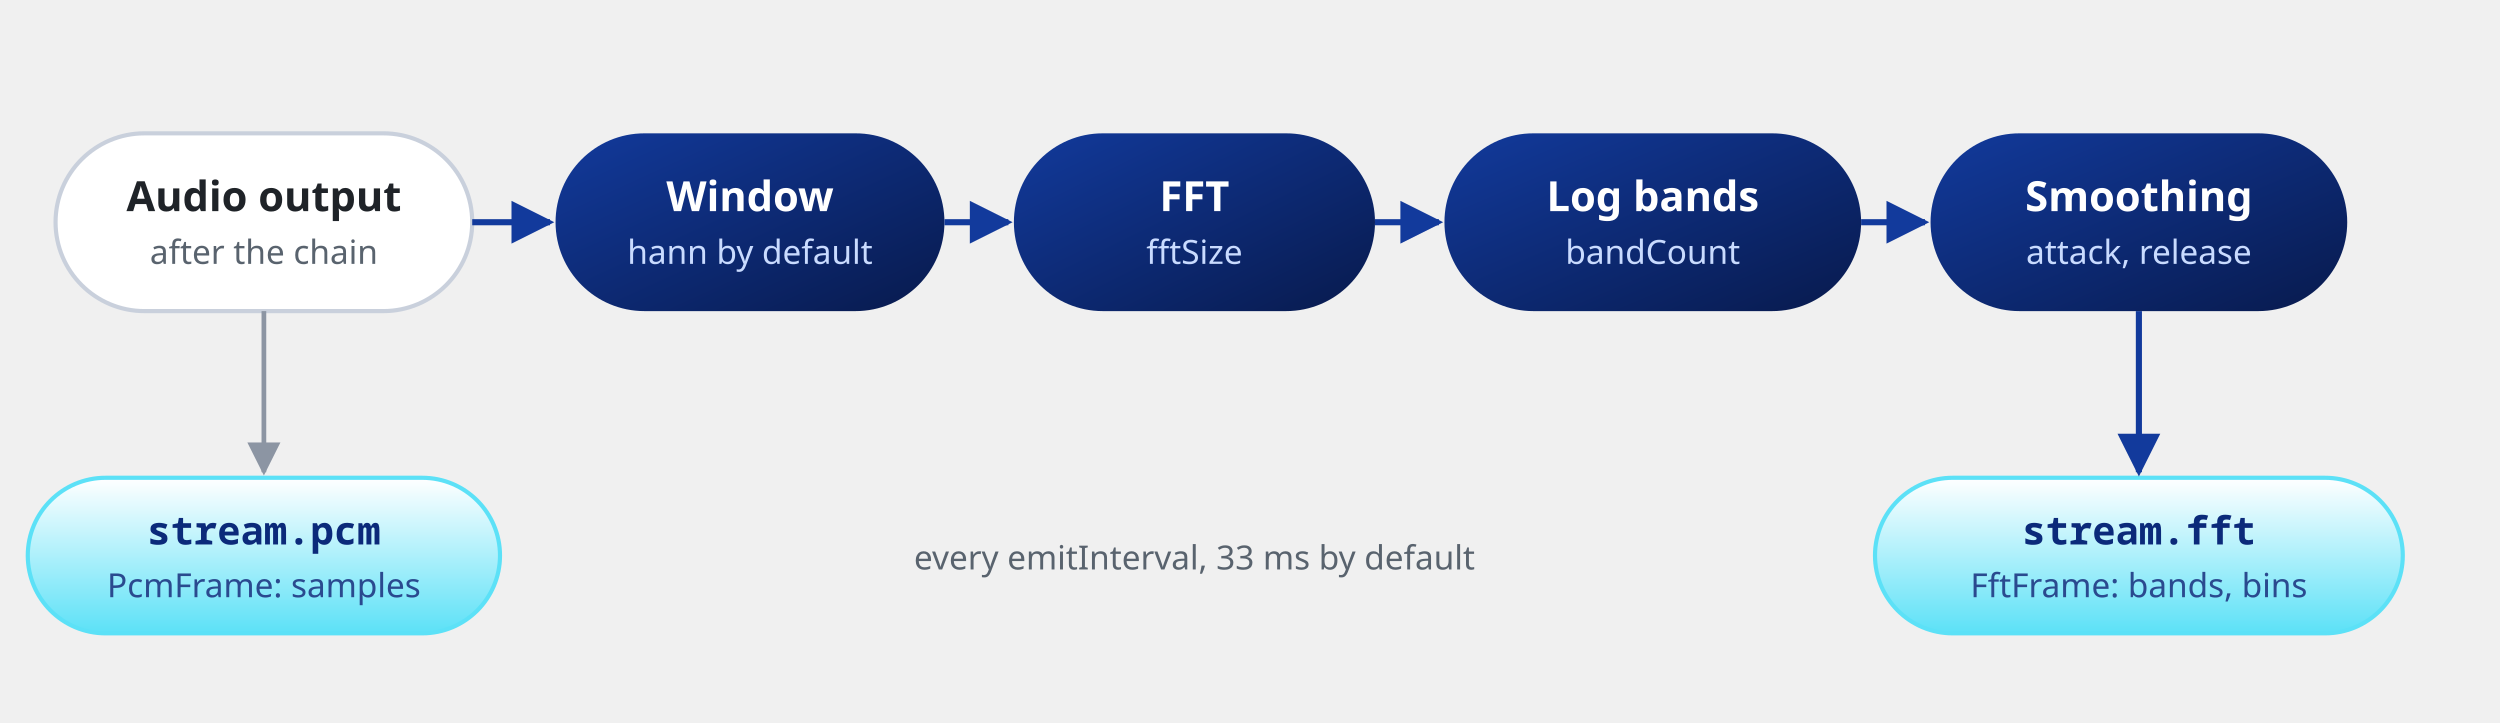
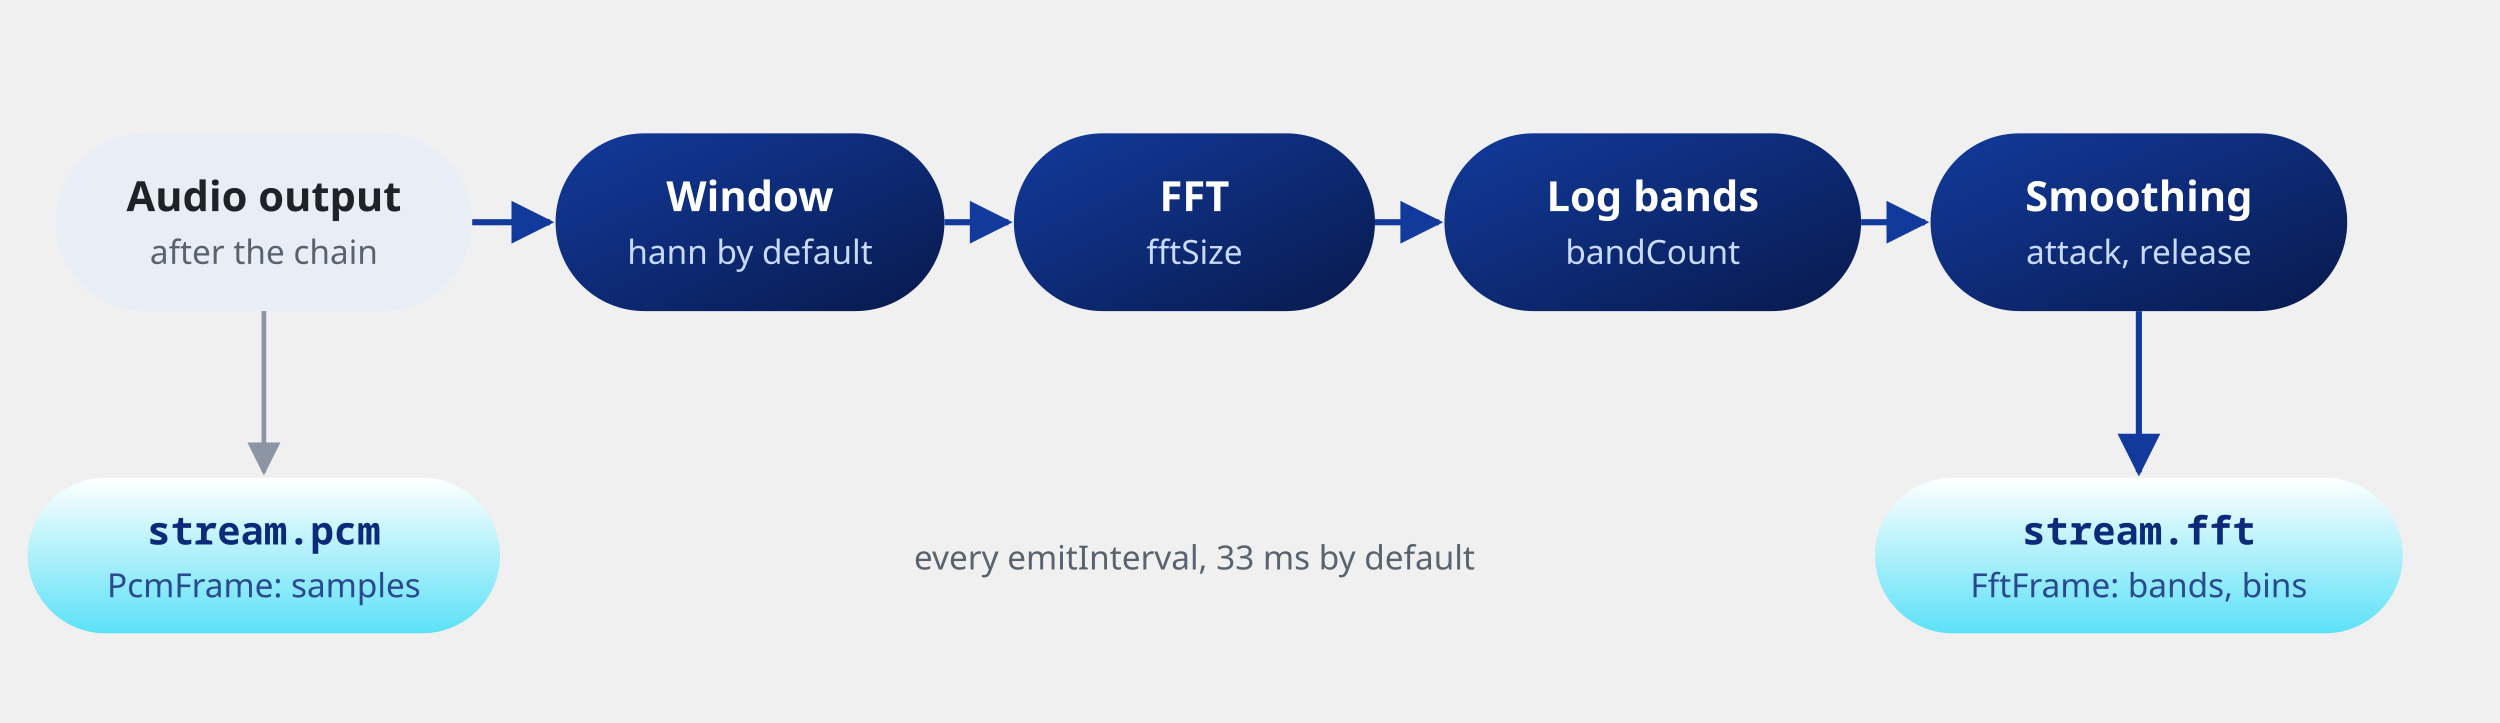
<svg xmlns="http://www.w3.org/2000/svg" viewBox="0 0 900 260" width="900" height="260" role="img" aria-label="Spectrum pipeline">
  <defs>
    <linearGradient id="plate" x1="0" y1="0" x2="1" y2="1">
      <stop offset="0" stop-color="#123A9C" />
      <stop offset="1" stop-color="#081A4D" />
    </linearGradient>
    <linearGradient id="bars" x1="0" y1="1" x2="0" y2="0">
      <stop offset="0" stop-color="#5CE1F7" />
      <stop offset="1" stop-color="#FFFFFF" />
    </linearGradient>
    <marker id="mmain" viewBox="0 0 10 10" refX="9" refY="5" markerWidth="7" markerHeight="7" orient="auto-start-reverse">
      <path d="M0,0 L10,5 L0,10 z" fill="#123A9C" />
    </marker>
    <marker id="msec" viewBox="0 0 10 10" refX="9" refY="5" markerWidth="7" markerHeight="7" orient="auto-start-reverse">
      <path d="M0,0 L10,5 L0,10 z" fill="#8C95A3" />
    </marker>
    <marker id="mfail" viewBox="0 0 10 10" refX="9" refY="5" markerWidth="7" markerHeight="7" orient="auto-start-reverse">
      <path d="M0,0 L10,5 L0,10 z" fill="#B42318" />
    </marker>
  </defs>
-   <rect x="20.0" y="48.0" width="150" height="64" rx="32.0" fill="#FFFFFF" stroke="#C9D0DC" stroke-width="1.5" />
+   <rect x="20.0" y="48.0" width="150" height="64" rx="32.0" fill="#E9EEF6" fill-opacity="1" />
  <text x="95" y="76" text-anchor="middle" font-family="Noto Sans, system-ui, -apple-system, Segoe UI, sans-serif" font-size="15" font-weight="600" fill="#1F2328">Audio output</text>
  <text x="95" y="95" text-anchor="middle" font-family="Noto Sans, system-ui, -apple-system, Segoe UI, sans-serif" font-size="12" fill="#59636E">after the chain</text>
-   <rect x="200.0" y="48.0" width="140" height="64" rx="32.0" fill="url(#plate)" stroke="none" stroke-width="1.5" />
+   <rect x="200.0" y="48.0" width="140" height="64" rx="32.0" fill="url(#plate)" fill-opacity="1" />
  <text x="270" y="76" text-anchor="middle" font-family="Noto Sans, system-ui, -apple-system, Segoe UI, sans-serif" font-size="15" font-weight="600" fill="#FFFFFF">Window</text>
  <text x="270" y="95" text-anchor="middle" font-family="Noto Sans, system-ui, -apple-system, Segoe UI, sans-serif" font-size="12" fill="#C9DBFF">hann by default</text>
-   <rect x="365.0" y="48.0" width="130" height="64" rx="32.0" fill="url(#plate)" stroke="none" stroke-width="1.5" />
+   <rect x="365.0" y="48.0" width="130" height="64" rx="32.0" fill="url(#plate)" fill-opacity="1" />
  <text x="430" y="76" text-anchor="middle" font-family="Noto Sans, system-ui, -apple-system, Segoe UI, sans-serif" font-size="15" font-weight="600" fill="#FFFFFF">FFT</text>
  <text x="430" y="95" text-anchor="middle" font-family="Noto Sans, system-ui, -apple-system, Segoe UI, sans-serif" font-size="12" fill="#C9DBFF">fftSize</text>
-   <rect x="520.0" y="48.0" width="150" height="64" rx="32.0" fill="url(#plate)" stroke="none" stroke-width="1.5" />
+   <rect x="520.0" y="48.0" width="150" height="64" rx="32.0" fill="url(#plate)" fill-opacity="1" />
  <text x="595" y="76" text-anchor="middle" font-family="Noto Sans, system-ui, -apple-system, Segoe UI, sans-serif" font-size="15" font-weight="600" fill="#FFFFFF">Log bands</text>
  <text x="595" y="95" text-anchor="middle" font-family="Noto Sans, system-ui, -apple-system, Segoe UI, sans-serif" font-size="12" fill="#C9DBFF">bandCount</text>
-   <rect x="695.0" y="48.0" width="150" height="64" rx="32.0" fill="url(#plate)" stroke="none" stroke-width="1.5" />
+   <rect x="695.0" y="48.0" width="150" height="64" rx="32.0" fill="url(#plate)" fill-opacity="1" />
  <text x="770" y="76" text-anchor="middle" font-family="Noto Sans, system-ui, -apple-system, Segoe UI, sans-serif" font-size="15" font-weight="600" fill="#FFFFFF">Smoothing</text>
  <text x="770" y="95" text-anchor="middle" font-family="Noto Sans, system-ui, -apple-system, Segoe UI, sans-serif" font-size="12" fill="#C9DBFF">attack, release</text>
  <path d="M170,80 L198,80" fill="none" stroke="#123A9C" stroke-width="2.2" marker-end="url(#mmain)" />
  <path d="M340,80 L363,80" fill="none" stroke="#123A9C" stroke-width="2.2" marker-end="url(#mmain)" />
  <path d="M495,80 L518,80" fill="none" stroke="#123A9C" stroke-width="2.2" marker-end="url(#mmain)" />
  <path d="M670,80 L693,80" fill="none" stroke="#123A9C" stroke-width="2.2" marker-end="url(#mmain)" />
-   <rect x="675.0" y="172.0" width="190" height="56" rx="28.0" fill="url(#bars)" stroke="#5CE1F7" stroke-width="1.5" />
+   <rect x="675.0" y="172.0" width="190" height="56" rx="28.0" fill="url(#bars)" fill-opacity="1" />
  <text x="770" y="196" text-anchor="middle" font-family="Noto Sans Mono, ui-monospace, SFMono-Regular, Menlo, monospace" font-size="14" font-weight="600" fill="#0B2A7A">stream.fft</text>
  <text x="770" y="215" text-anchor="middle" font-family="Noto Sans, system-ui, -apple-system, Segoe UI, sans-serif" font-size="12" fill="#2A4A8F">FftFrame: bands, bins</text>
  <path d="M770,112 L770,170" fill="none" stroke="#123A9C" stroke-width="2.2" marker-end="url(#mmain)" />
-   <rect x="10.0" y="172.0" width="170" height="56" rx="28.0" fill="url(#bars)" stroke="#5CE1F7" stroke-width="1.5" />
+   <rect x="10.0" y="172.0" width="170" height="56" rx="28.0" fill="url(#bars)" fill-opacity="1" />
  <text x="95" y="196" text-anchor="middle" font-family="Noto Sans Mono, ui-monospace, SFMono-Regular, Menlo, monospace" font-size="14" font-weight="600" fill="#0B2A7A">stream.pcm</text>
  <text x="95" y="215" text-anchor="middle" font-family="Noto Sans, system-ui, -apple-system, Segoe UI, sans-serif" font-size="12" fill="#2A4A8F">PcmFrame: samples</text>
  <path d="M95,112 L95,170" fill="none" stroke="#8C95A3" stroke-width="1.7" marker-end="url(#msec)" />
  <text x="430" y="205" text-anchor="middle" font-family="Noto Sans, system-ui, -apple-system, Segoe UI, sans-serif" font-size="12" font-weight="400" fill="#59636E">every emitInterval, 33 ms by default</text>
</svg>
